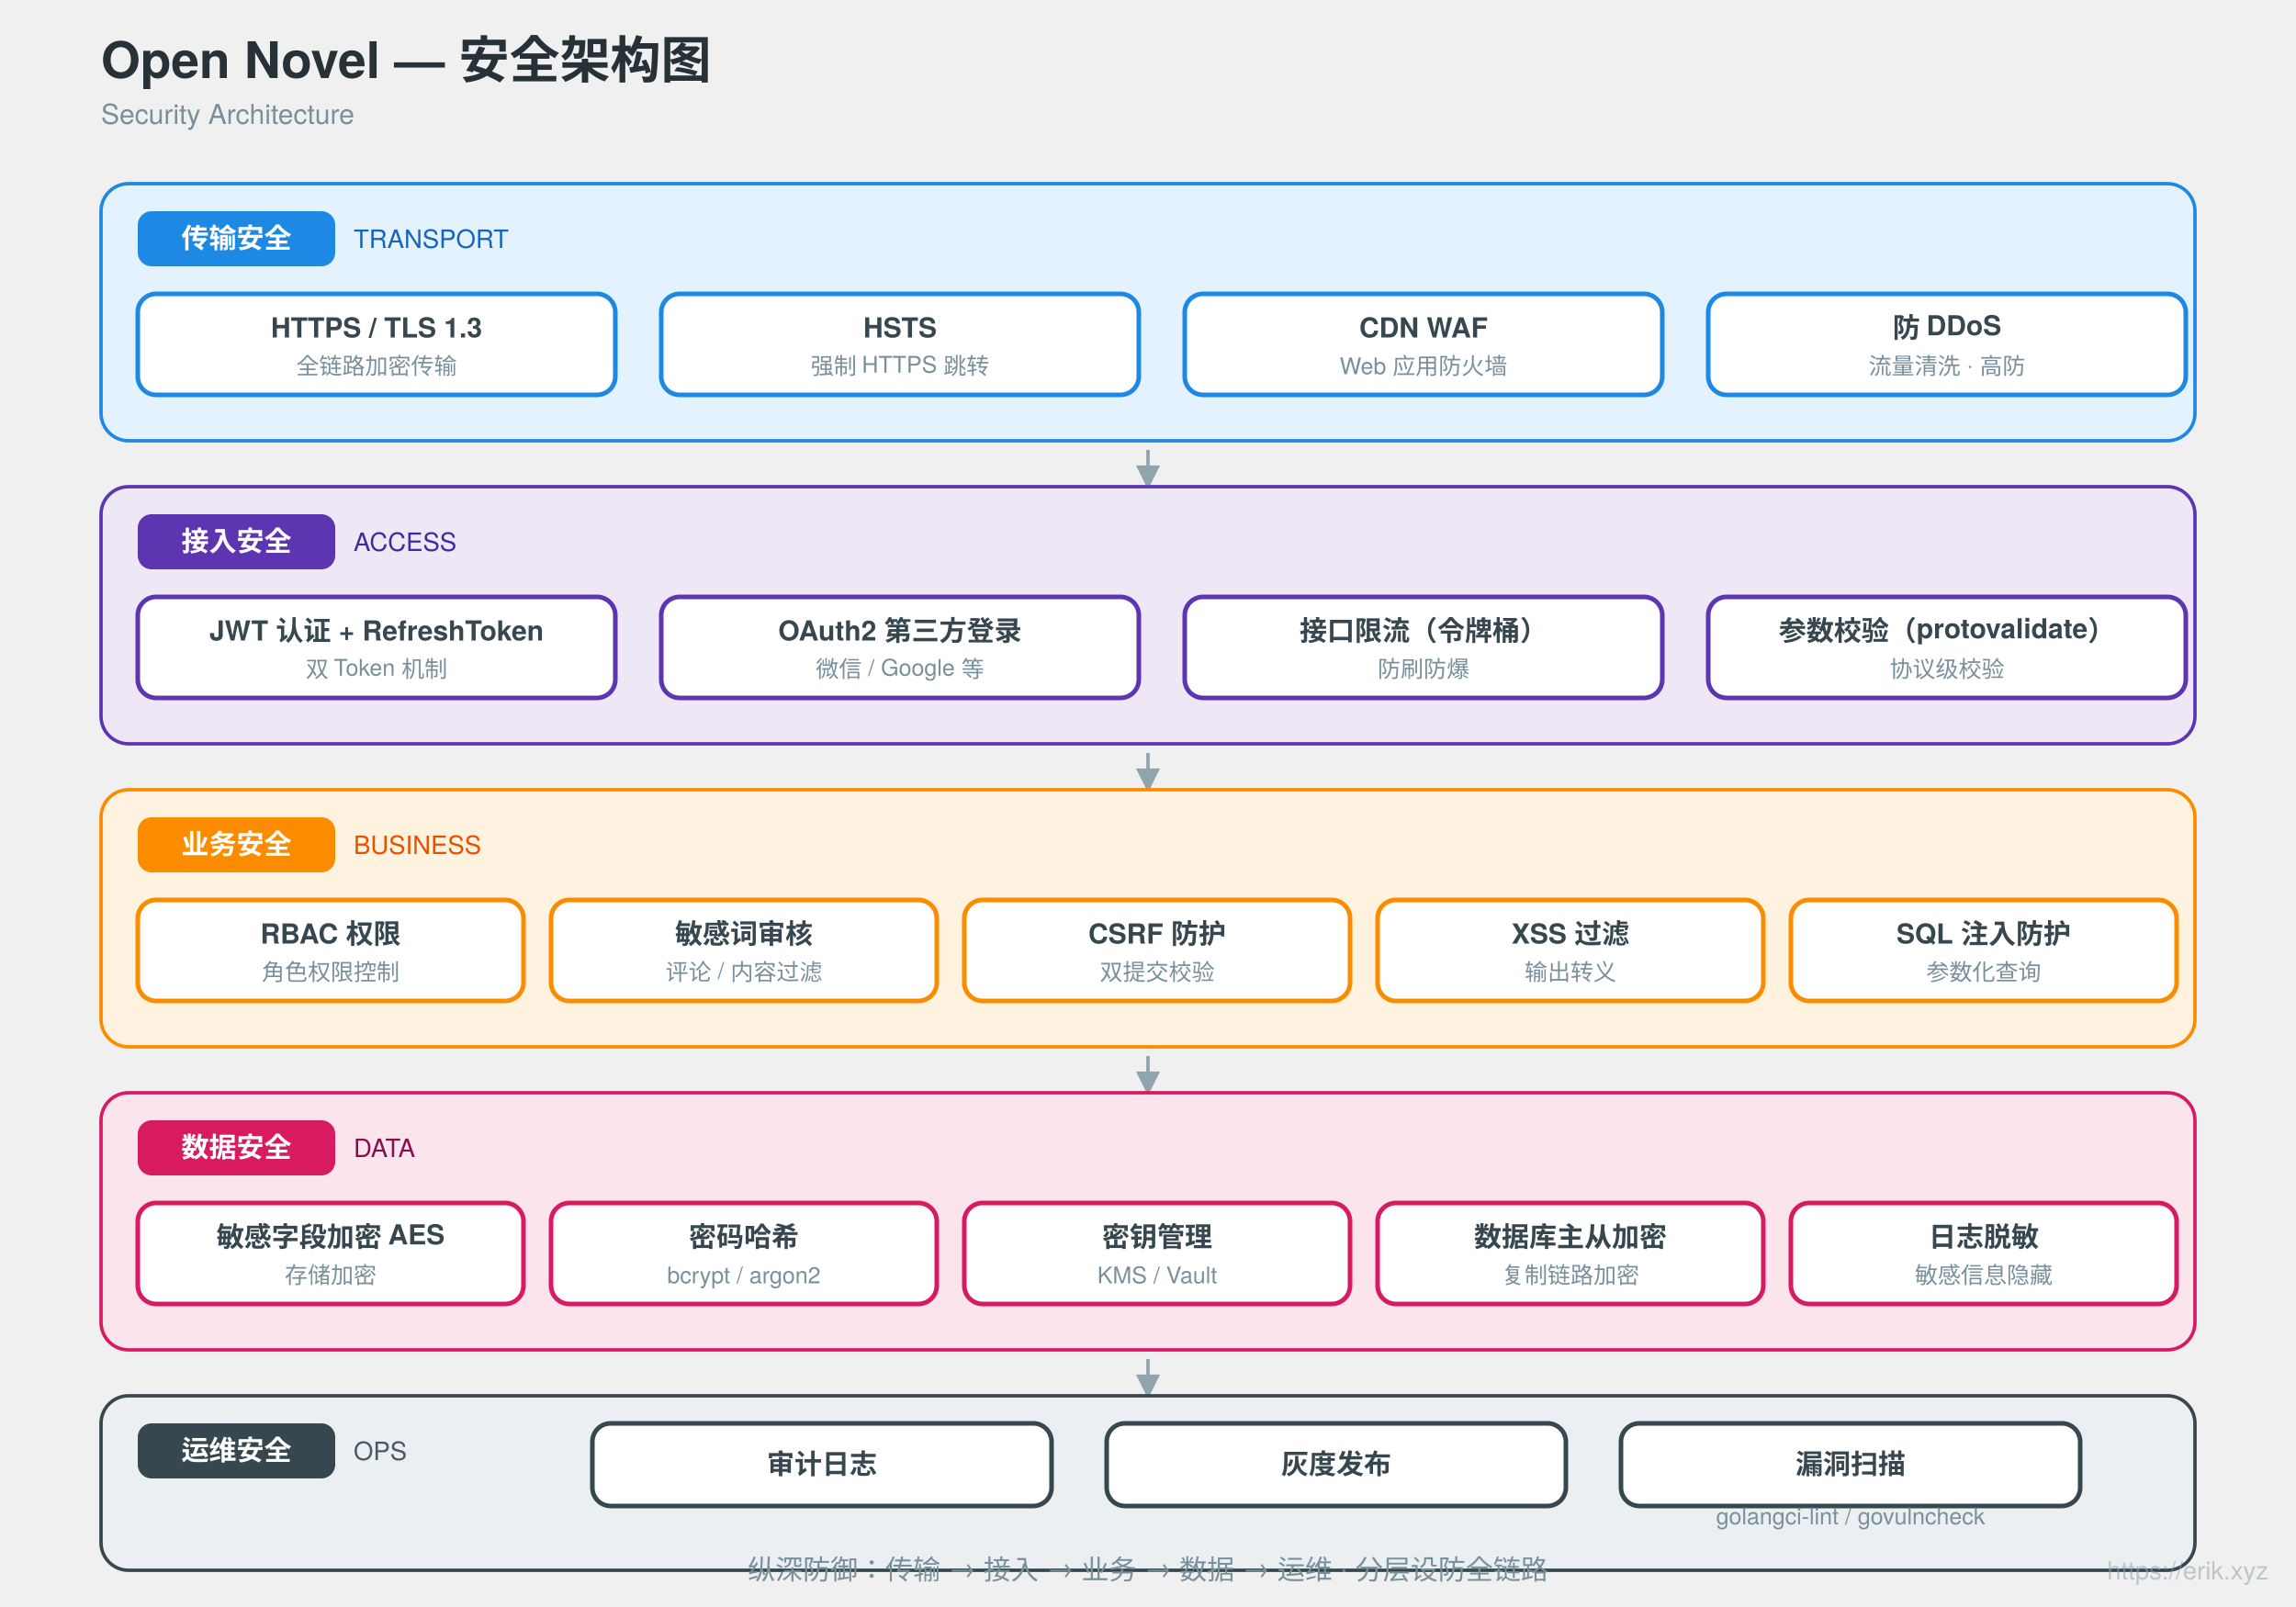
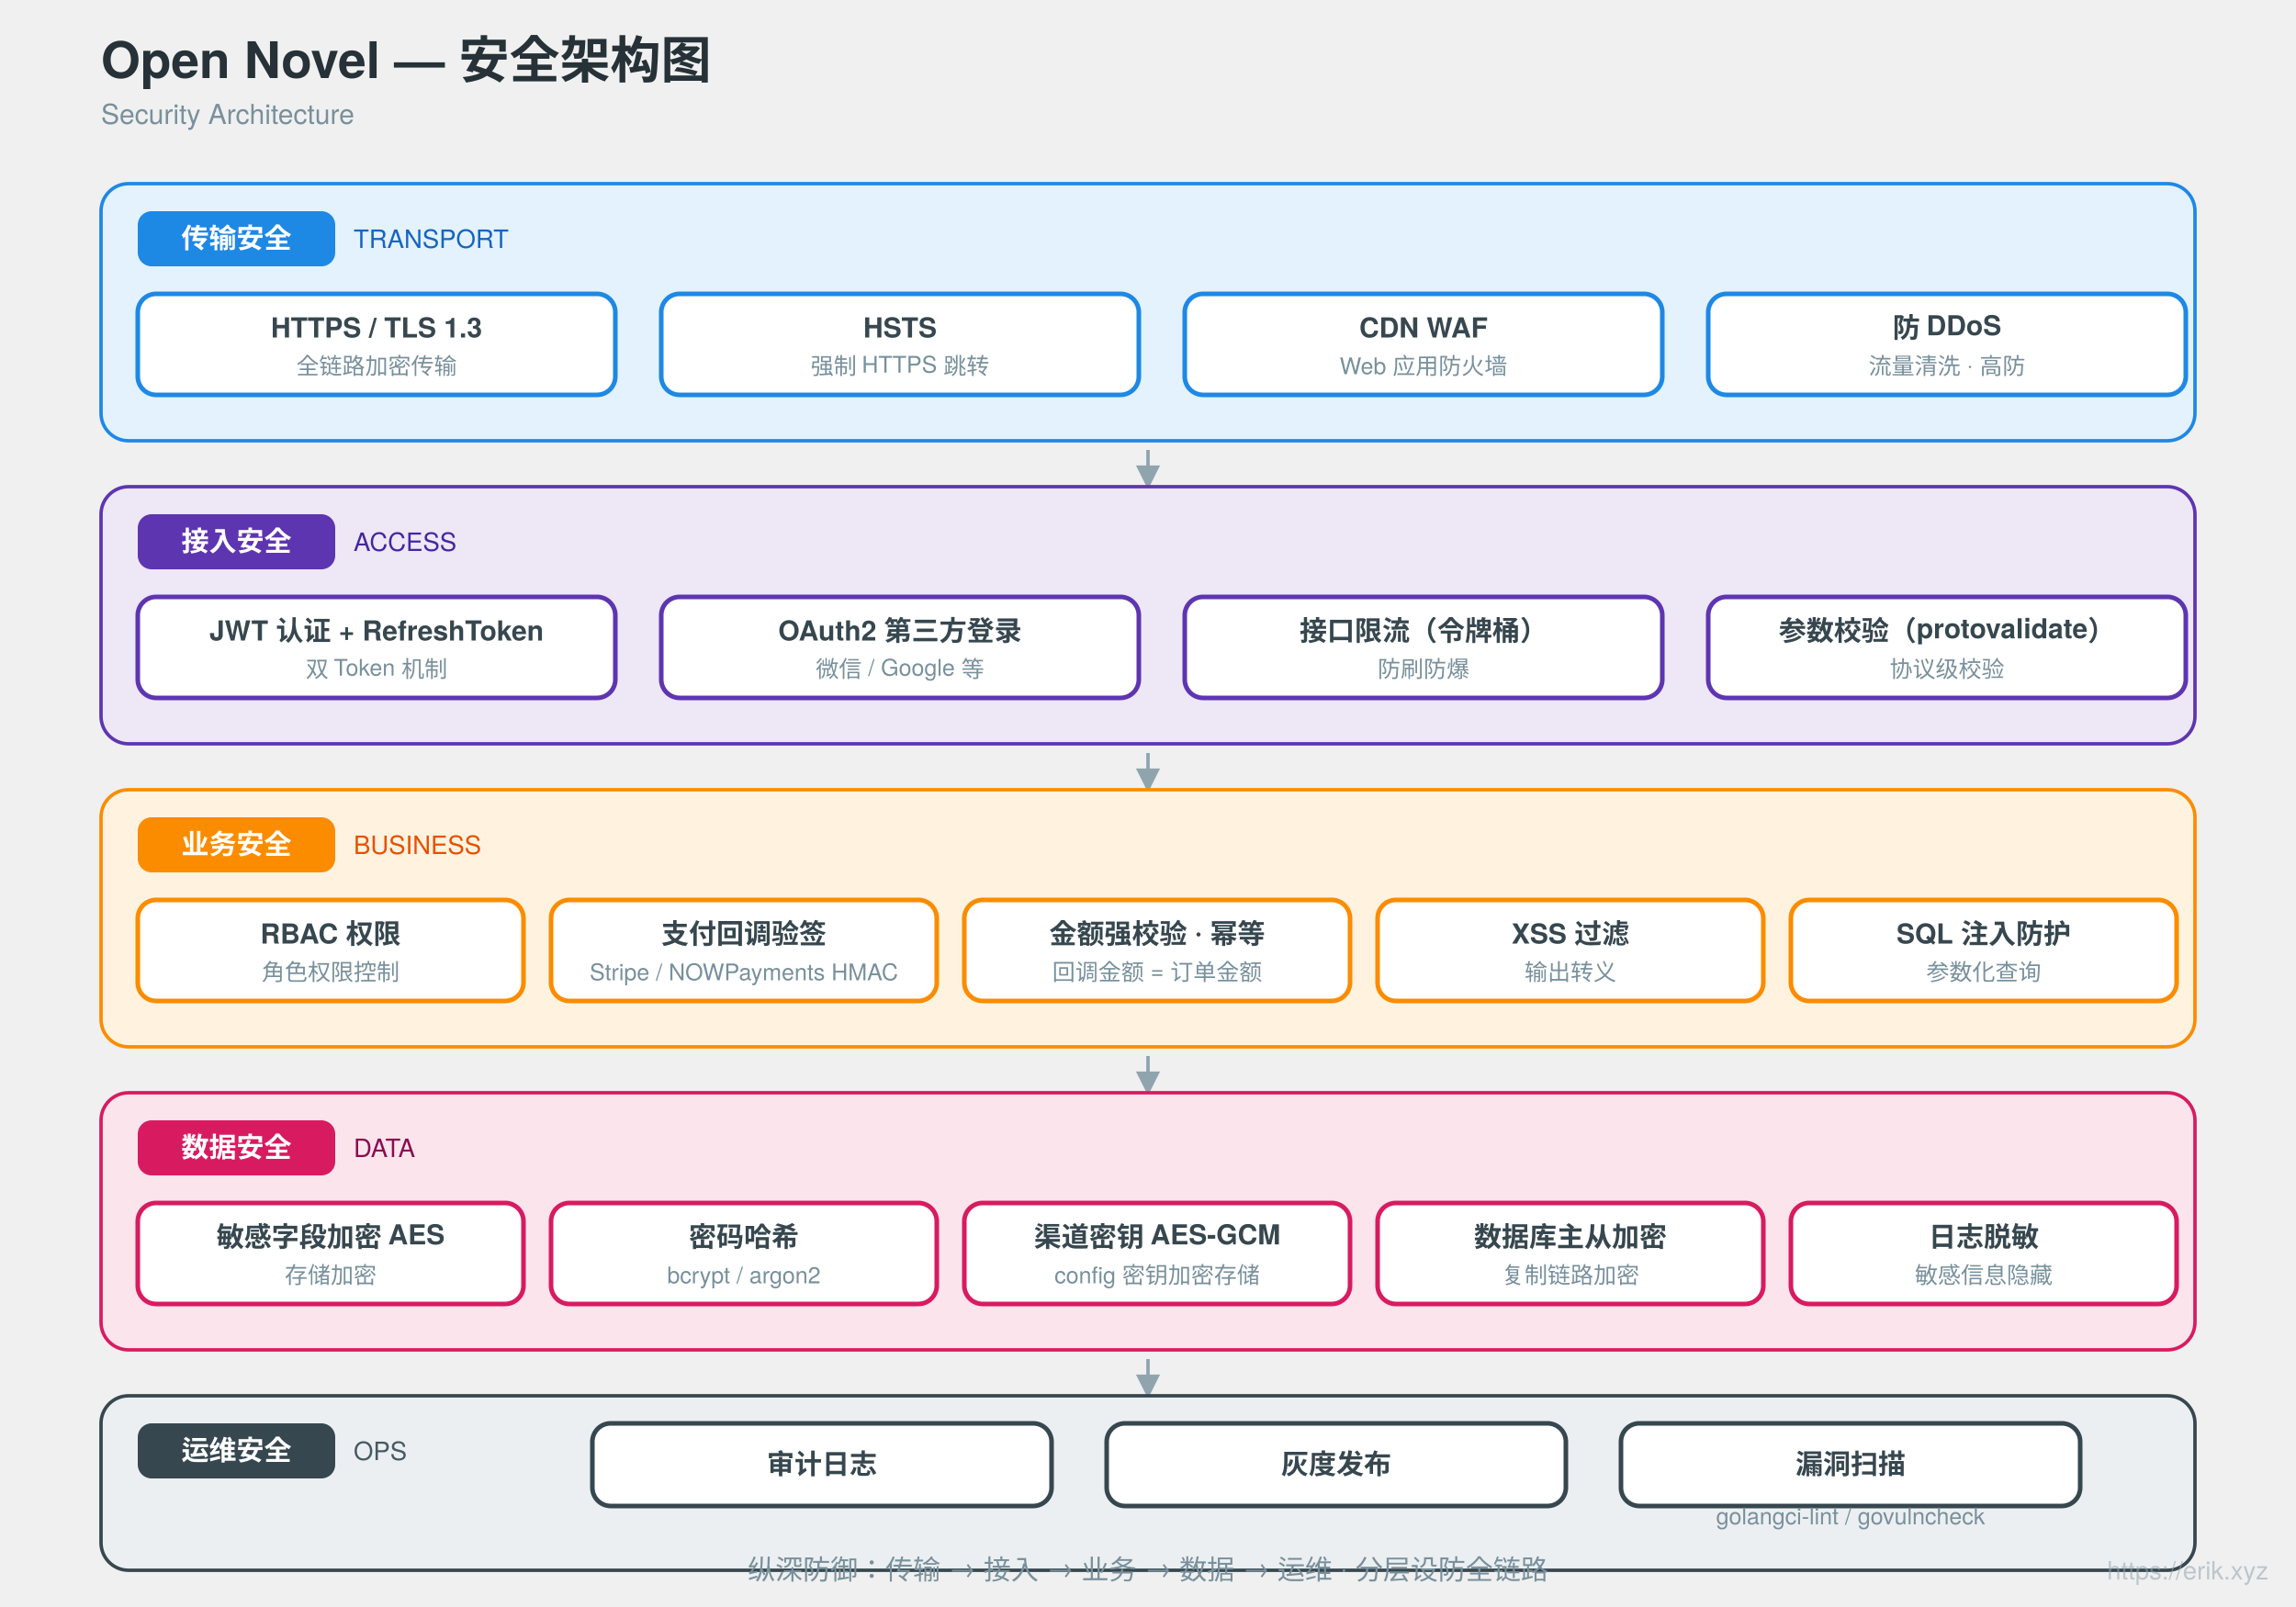
<svg xmlns="http://www.w3.org/2000/svg" width="1000" height="700" viewBox="0 0 1000 700" font-family="'PingFang SC','Microsoft YaHei','Helvetica Neue',sans-serif">
  <defs>
    <marker id="arrow" viewBox="0 0 10 10" refX="5" refY="5" markerWidth="7" markerHeight="7" orient="auto-start-reverse">
      <path d="M 0 0 L 10 5 L 0 10 z" fill="#90a4ae" />
    </marker>
  </defs>
  <text x="44" y="34" font-size="22" font-weight="700" fill="#263238">Open Novel — 安全架构图</text>
  <text x="44" y="54" font-size="12" fill="#78909c">Security Architecture</text>
  <g>
    <rect x="44" y="80" width="912" height="112" rx="12" fill="#e3f2fd" stroke="#1e88e5" stroke-width="1.5" />
    <rect x="60" y="92" width="86" height="24" rx="6" fill="#1e88e5" />
    <text x="103" y="108" font-size="12" font-weight="600" fill="#ffffff" text-anchor="middle">传输安全</text>
    <text x="154" y="108" font-size="11" fill="#1565c0">TRANSPORT</text>
    <g>
      <rect x="60" y="128" width="208" height="44" rx="8" fill="#ffffff" stroke="#1e88e5" stroke-width="2" />
      <text x="164" y="147" font-size="12" font-weight="600" fill="#37474f" text-anchor="middle">HTTPS / TLS 1.3</text>
      <text x="164" y="163" font-size="10" fill="#78909c" text-anchor="middle">全链路加密传输</text>
    </g>
    <g>
      <rect x="288" y="128" width="208" height="44" rx="8" fill="#ffffff" stroke="#1e88e5" stroke-width="2" />
      <text x="392" y="147" font-size="12" font-weight="600" fill="#37474f" text-anchor="middle">HSTS</text>
      <text x="392" y="163" font-size="10" fill="#78909c" text-anchor="middle">强制 HTTPS 跳转</text>
    </g>
    <g>
      <rect x="516" y="128" width="208" height="44" rx="8" fill="#ffffff" stroke="#1e88e5" stroke-width="2" />
      <text x="620" y="147" font-size="12" font-weight="600" fill="#37474f" text-anchor="middle">CDN WAF</text>
      <text x="620" y="163" font-size="10" fill="#78909c" text-anchor="middle">Web 应用防火墙</text>
    </g>
    <g>
      <rect x="744" y="128" width="208" height="44" rx="8" fill="#ffffff" stroke="#1e88e5" stroke-width="2" />
      <text x="848" y="147" font-size="12" font-weight="600" fill="#37474f" text-anchor="middle">防 DDoS</text>
      <text x="848" y="163" font-size="10" fill="#78909c" text-anchor="middle">流量清洗 · 高防</text>
    </g>
  </g>
  <line x1="500" y1="196" x2="500" y2="208" stroke="#90a4ae" stroke-width="1.5" marker-end="url(#arrow)" />
  <g>
    <rect x="44" y="212" width="912" height="112" rx="12" fill="#ede7f6" stroke="#5e35b1" stroke-width="1.5" />
    <rect x="60" y="224" width="86" height="24" rx="6" fill="#5e35b1" />
    <text x="103" y="240" font-size="12" font-weight="600" fill="#ffffff" text-anchor="middle">接入安全</text>
    <text x="154" y="240" font-size="11" fill="#4527a0">ACCESS</text>
    <g>
      <rect x="60" y="260" width="208" height="44" rx="8" fill="#ffffff" stroke="#5e35b1" stroke-width="2" />
      <text x="164" y="279" font-size="12" font-weight="600" fill="#37474f" text-anchor="middle">JWT 认证 + RefreshToken</text>
      <text x="164" y="295" font-size="10" fill="#78909c" text-anchor="middle">双 Token 机制</text>
    </g>
    <g>
      <rect x="288" y="260" width="208" height="44" rx="8" fill="#ffffff" stroke="#5e35b1" stroke-width="2" />
      <text x="392" y="279" font-size="12" font-weight="600" fill="#37474f" text-anchor="middle">OAuth2 第三方登录</text>
      <text x="392" y="295" font-size="10" fill="#78909c" text-anchor="middle">微信 / Google 等</text>
    </g>
    <g>
      <rect x="516" y="260" width="208" height="44" rx="8" fill="#ffffff" stroke="#5e35b1" stroke-width="2" />
      <text x="620" y="279" font-size="12" font-weight="600" fill="#37474f" text-anchor="middle">接口限流（令牌桶）</text>
      <text x="620" y="295" font-size="10" fill="#78909c" text-anchor="middle">防刷防爆</text>
    </g>
    <g>
      <rect x="744" y="260" width="208" height="44" rx="8" fill="#ffffff" stroke="#5e35b1" stroke-width="2" />
      <text x="848" y="279" font-size="12" font-weight="600" fill="#37474f" text-anchor="middle">参数校验（protovalidate）</text>
      <text x="848" y="295" font-size="10" fill="#78909c" text-anchor="middle">协议级校验</text>
    </g>
  </g>
  <line x1="500" y1="328" x2="500" y2="340" stroke="#90a4ae" stroke-width="1.5" marker-end="url(#arrow)" />
  <g>
    <rect x="44" y="344" width="912" height="112" rx="12" fill="#fff3e0" stroke="#fb8c00" stroke-width="1.5" />
    <rect x="60" y="356" width="86" height="24" rx="6" fill="#fb8c00" />
    <text x="103" y="372" font-size="12" font-weight="600" fill="#ffffff" text-anchor="middle">业务安全</text>
    <text x="154" y="372" font-size="11" fill="#e65100">BUSINESS</text>
    <g>
      <rect x="60" y="392" width="168" height="44" rx="8" fill="#ffffff" stroke="#fb8c00" stroke-width="2" />
      <text x="144" y="411" font-size="12" font-weight="600" fill="#37474f" text-anchor="middle">RBAC 权限</text>
      <text x="144" y="427" font-size="10" fill="#78909c" text-anchor="middle">角色权限控制</text>
    </g>
    <g>
      <rect x="240" y="392" width="168" height="44" rx="8" fill="#ffffff" stroke="#fb8c00" stroke-width="2" />
-       <text x="324" y="411" font-size="12" font-weight="600" fill="#37474f" text-anchor="middle">敏感词审核</text>
-       <text x="324" y="427" font-size="10" fill="#78909c" text-anchor="middle">评论 / 内容过滤</text>
+       <text x="324" y="411" font-size="12" font-weight="600" fill="#37474f" text-anchor="middle">支付回调验签</text>
+       <text x="324" y="427" font-size="10" fill="#78909c" text-anchor="middle">Stripe / NOWPayments HMAC</text>
    </g>
    <g>
      <rect x="420" y="392" width="168" height="44" rx="8" fill="#ffffff" stroke="#fb8c00" stroke-width="2" />
-       <text x="504" y="411" font-size="12" font-weight="600" fill="#37474f" text-anchor="middle">CSRF 防护</text>
-       <text x="504" y="427" font-size="10" fill="#78909c" text-anchor="middle">双提交校验</text>
+       <text x="504" y="411" font-size="12" font-weight="600" fill="#37474f" text-anchor="middle">金额强校验 · 幂等</text>
+       <text x="504" y="427" font-size="10" fill="#78909c" text-anchor="middle">回调金额 = 订单金额</text>
    </g>
    <g>
      <rect x="600" y="392" width="168" height="44" rx="8" fill="#ffffff" stroke="#fb8c00" stroke-width="2" />
      <text x="684" y="411" font-size="12" font-weight="600" fill="#37474f" text-anchor="middle">XSS 过滤</text>
      <text x="684" y="427" font-size="10" fill="#78909c" text-anchor="middle">输出转义</text>
    </g>
    <g>
      <rect x="780" y="392" width="168" height="44" rx="8" fill="#ffffff" stroke="#fb8c00" stroke-width="2" />
      <text x="864" y="411" font-size="12" font-weight="600" fill="#37474f" text-anchor="middle">SQL 注入防护</text>
      <text x="864" y="427" font-size="10" fill="#78909c" text-anchor="middle">参数化查询</text>
    </g>
  </g>
  <line x1="500" y1="460" x2="500" y2="472" stroke="#90a4ae" stroke-width="1.5" marker-end="url(#arrow)" />
  <g>
    <rect x="44" y="476" width="912" height="112" rx="12" fill="#fce4ec" stroke="#d81b60" stroke-width="1.5" />
    <rect x="60" y="488" width="86" height="24" rx="6" fill="#d81b60" />
    <text x="103" y="504" font-size="12" font-weight="600" fill="#ffffff" text-anchor="middle">数据安全</text>
    <text x="154" y="504" font-size="11" fill="#880e4f">DATA</text>
    <g>
      <rect x="60" y="524" width="168" height="44" rx="8" fill="#ffffff" stroke="#d81b60" stroke-width="2" />
      <text x="144" y="543" font-size="12" font-weight="600" fill="#37474f" text-anchor="middle">敏感字段加密 AES</text>
      <text x="144" y="559" font-size="10" fill="#78909c" text-anchor="middle">存储加密</text>
    </g>
    <g>
      <rect x="240" y="524" width="168" height="44" rx="8" fill="#ffffff" stroke="#d81b60" stroke-width="2" />
      <text x="324" y="543" font-size="12" font-weight="600" fill="#37474f" text-anchor="middle">密码哈希</text>
      <text x="324" y="559" font-size="10" fill="#78909c" text-anchor="middle">bcrypt / argon2</text>
    </g>
    <g>
      <rect x="420" y="524" width="168" height="44" rx="8" fill="#ffffff" stroke="#d81b60" stroke-width="2" />
-       <text x="504" y="543" font-size="12" font-weight="600" fill="#37474f" text-anchor="middle">密钥管理</text>
-       <text x="504" y="559" font-size="10" fill="#78909c" text-anchor="middle">KMS / Vault</text>
+       <text x="504" y="543" font-size="12" font-weight="600" fill="#37474f" text-anchor="middle">渠道密钥 AES-GCM</text>
+       <text x="504" y="559" font-size="10" fill="#78909c" text-anchor="middle">config 密钥加密存储</text>
    </g>
    <g>
      <rect x="600" y="524" width="168" height="44" rx="8" fill="#ffffff" stroke="#d81b60" stroke-width="2" />
      <text x="684" y="543" font-size="12" font-weight="600" fill="#37474f" text-anchor="middle">数据库主从加密</text>
      <text x="684" y="559" font-size="10" fill="#78909c" text-anchor="middle">复制链路加密</text>
    </g>
    <g>
      <rect x="780" y="524" width="168" height="44" rx="8" fill="#ffffff" stroke="#d81b60" stroke-width="2" />
      <text x="864" y="543" font-size="12" font-weight="600" fill="#37474f" text-anchor="middle">日志脱敏</text>
      <text x="864" y="559" font-size="10" fill="#78909c" text-anchor="middle">敏感信息隐藏</text>
    </g>
  </g>
  <line x1="500" y1="592" x2="500" y2="604" stroke="#90a4ae" stroke-width="1.5" marker-end="url(#arrow)" />
  <g>
    <rect x="44" y="608" width="912" height="76" rx="12" fill="#eceff1" stroke="#37474f" stroke-width="1.5" />
    <rect x="60" y="620" width="86" height="24" rx="6" fill="#37474f" />
    <text x="103" y="636" font-size="12" font-weight="600" fill="#ffffff" text-anchor="middle">运维安全</text>
    <text x="154" y="636" font-size="11" fill="#455a64">OPS</text>
    <g>
      <rect x="258" y="620" width="200" height="36" rx="8" fill="#ffffff" stroke="#37474f" stroke-width="2" />
      <text x="358" y="642" font-size="12" font-weight="600" fill="#37474f" text-anchor="middle">审计日志</text>
    </g>
    <g>
      <rect x="482" y="620" width="200" height="36" rx="8" fill="#ffffff" stroke="#37474f" stroke-width="2" />
      <text x="582" y="642" font-size="12" font-weight="600" fill="#37474f" text-anchor="middle">灰度发布</text>
    </g>
    <g>
      <rect x="706" y="620" width="200" height="36" rx="8" fill="#ffffff" stroke="#37474f" stroke-width="2" />
      <text x="806" y="642" font-size="12" font-weight="600" fill="#37474f" text-anchor="middle">漏洞扫描</text>
    </g>
    <text x="806" y="664" font-size="10" fill="#78909c" text-anchor="middle">golangci-lint / govulncheck</text>
  </g>
  <text x="500" y="688" font-size="12" fill="#78909c" text-anchor="middle">纵深防御：传输 → 接入 → 业务 → 数据 → 运维 · 分层设防全链路</text>
  <text x="988" y="688" font-size="11" fill="#90a4ae" opacity="0.55" text-anchor="end">https://erik.xyz</text>
</svg>
